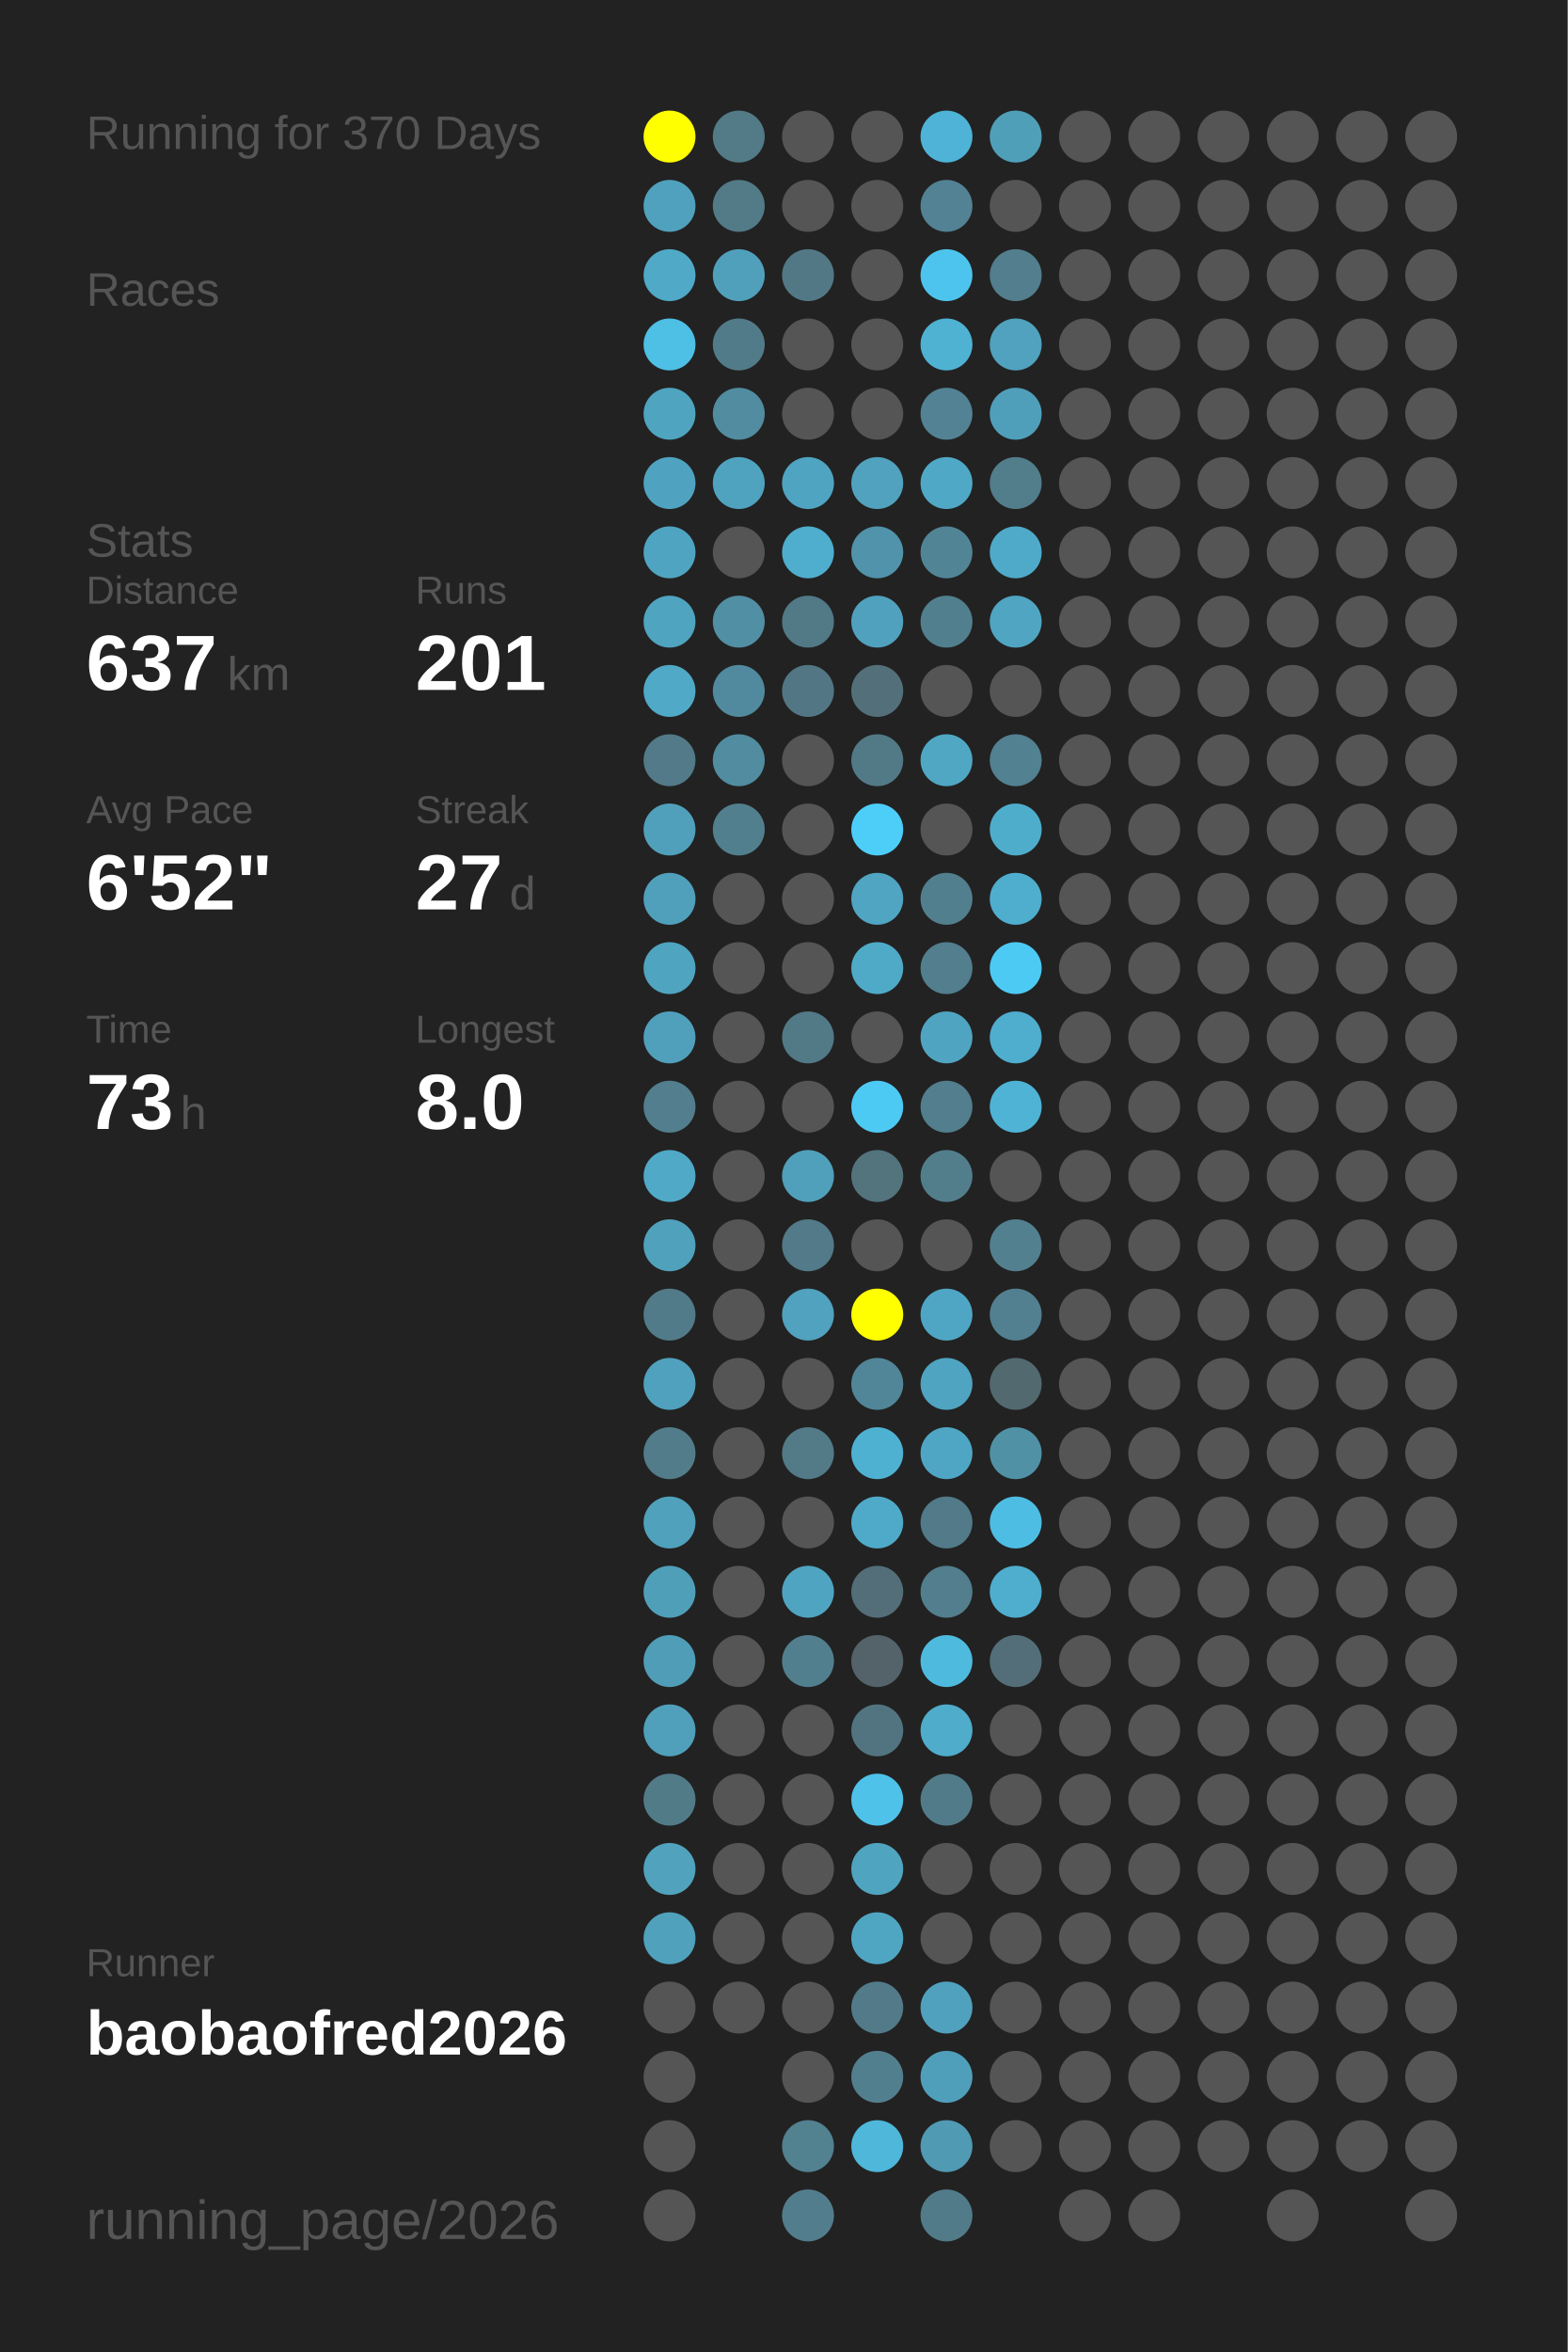
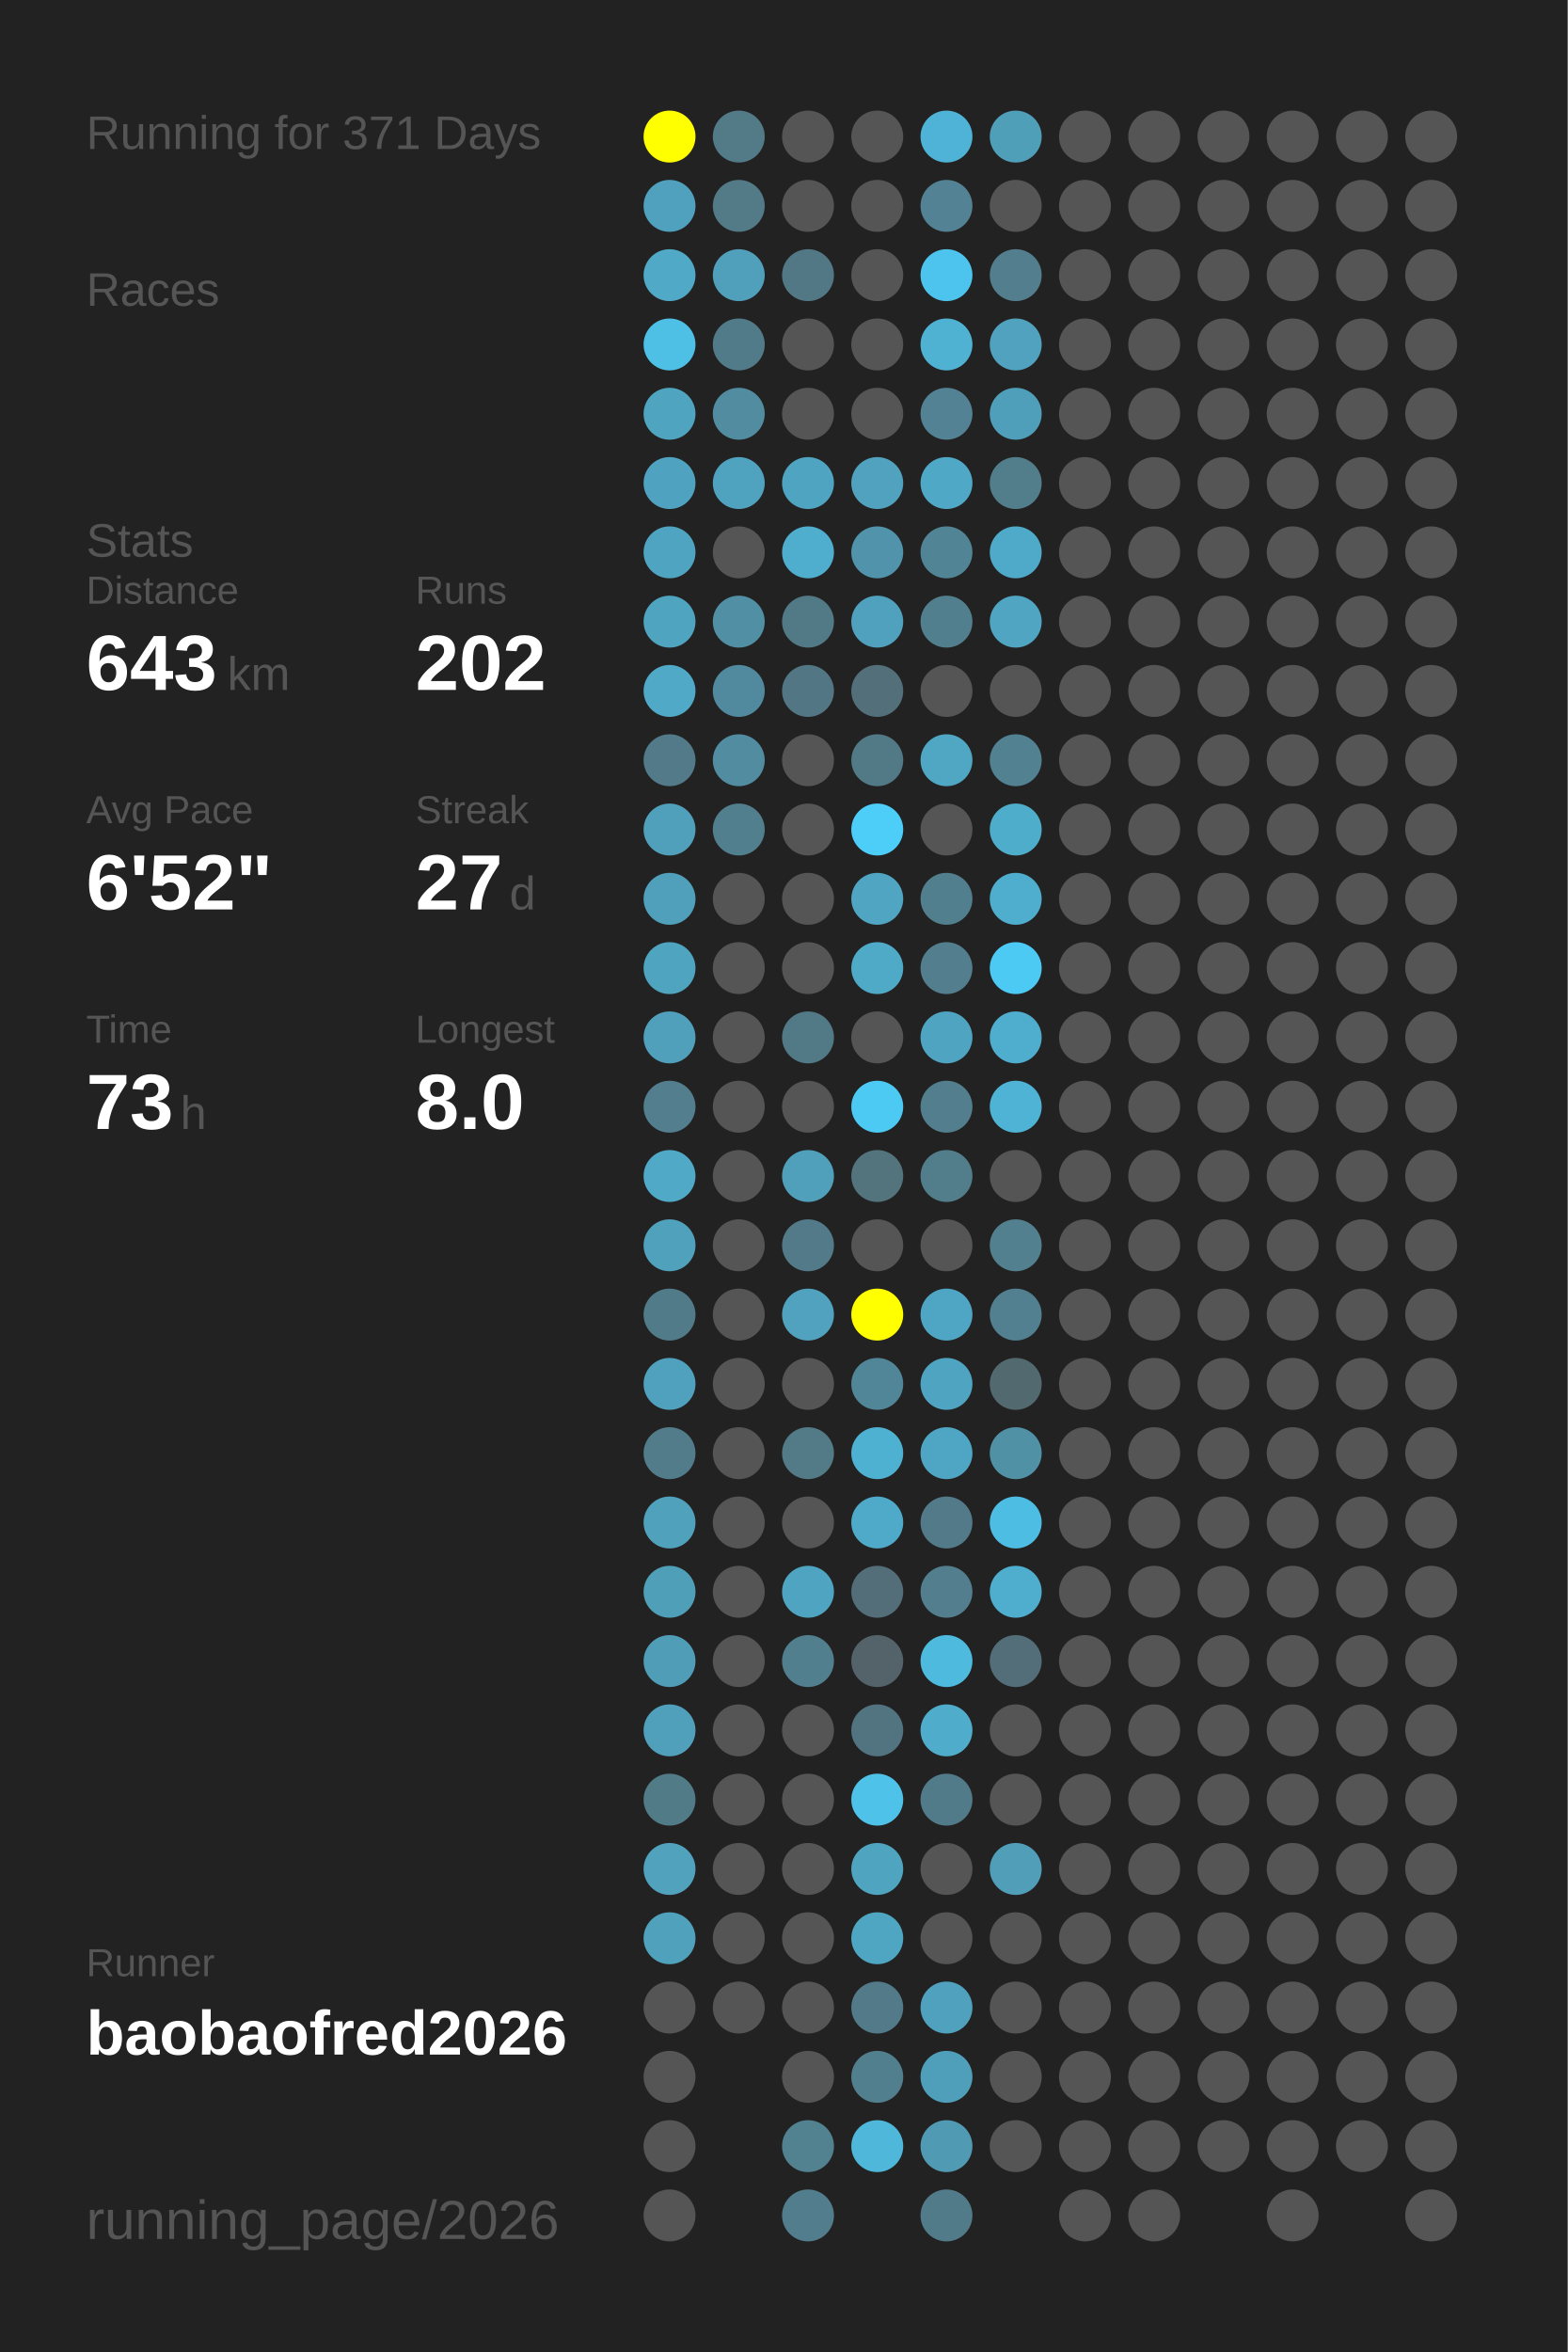
<svg xmlns="http://www.w3.org/2000/svg" baseProfile="full" height="300mm" version="1.1" viewBox="0,0,200,300" width="200mm">
  <defs />
  <rect fill="#222222" height="300" width="200" x="0" y="0" />
-   <text fill="#555555" style="font-size:6px; font-family:Arial;" x="11" y="19">Running for 370 Days</text>
+   <text fill="#555555" style="font-size:6px; font-family:Arial;" x="11" y="19">Running for 371 Days</text>
  <text fill="#555555" style="font-size:6px; font-family:Arial;" x="11" y="39">Races</text>
  <text fill="#555555" style="font-size:6px; font-family:Arial;" x="11" y="71">Stats</text>
  <text fill="#555555" style="font-size:5px; font-family:Arial;" x="11" y="77">Distance</text>
-   <text fill="#FFFFFF" style="font-size:10px; font-family:Arial; font-weight:bold;" x="11" y="88">637</text>
+   <text fill="#FFFFFF" style="font-size:10px; font-family:Arial; font-weight:bold;" x="11" y="88">643</text>
  <text fill="#555555" style="font-size:6px; font-family:Arial;" x="29" y="88">km</text>
  <text fill="#555555" style="font-size:5px; font-family:Arial;" x="53" y="77">Runs</text>
-   <text fill="#FFFFFF" style="font-size:10px; font-family:Arial; font-weight:bold;" x="53" y="88">201</text>
+   <text fill="#FFFFFF" style="font-size:10px; font-family:Arial; font-weight:bold;" x="53" y="88">202</text>
  <text fill="#555555" style="font-size:5px; font-family:Arial;" x="11" y="105">Avg Pace</text>
  <text fill="#FFFFFF" style="font-size:10px; font-family:Arial; font-weight:bold;" x="11" y="116">6'52"</text>
  <text fill="#555555" style="font-size:5px; font-family:Arial;" x="53" y="105">Streak</text>
  <text fill="#FFFFFF" style="font-size:10px; font-family:Arial; font-weight:bold;" x="53" y="116">27</text>
  <text fill="#555555" style="font-size:6px; font-family:Arial;" x="65" y="116">d</text>
  <text fill="#555555" style="font-size:5px; font-family:Arial;" x="11" y="133">Time</text>
  <text fill="#FFFFFF" style="font-size:10px; font-family:Arial; font-weight:bold;" x="11" y="144">73</text>
  <text fill="#555555" style="font-size:6px; font-family:Arial;" x="23" y="144">h</text>
  <text fill="#555555" style="font-size:5px; font-family:Arial;" x="53" y="133">Longest</text>
  <text fill="#FFFFFF" style="font-size:10px; font-family:Arial; font-weight:bold;" x="53" y="144">8.0</text>
  <text fill="#555555" style="font-size:5px; font-family:Arial;" x="11" y="252.065">Runner</text>
  <text fill="#FFFFFF" style="font-size:8px; font-family:Arial; font-weight:bold;" x="11" y="262.065">baobaofred2026</text>
  <text fill="#555555" style="font-size:7px; font-family:Arial;" x="11" y="285.581">running_page/2026</text>
  <circle cx="85.417" cy="17.419" fill="#FFFF00" r="3.312" />
  <circle cx="85.417" cy="26.258" fill="#50a1bd" r="3.312" />
  <circle cx="85.417" cy="35.097" fill="#4fa9c7" r="3.312" />
  <circle cx="85.417" cy="43.935" fill="#4ebfe5" r="3.312" />
  <circle cx="85.417" cy="52.774" fill="#4fa4c0" r="3.312" />
  <circle cx="85.417" cy="61.613" fill="#4fa3c0" r="3.312" />
  <circle cx="85.417" cy="70.452" fill="#4fa5c1" r="3.312" />
  <circle cx="85.417" cy="79.29" fill="#4fa4c0" r="3.312" />
  <circle cx="85.417" cy="88.129" fill="#4fa9c7" r="3.312" />
  <circle cx="85.417" cy="96.968" fill="#527a88" r="3.312" />
  <circle cx="85.417" cy="105.806" fill="#50a0bb" r="3.312" />
  <circle cx="85.417" cy="114.645" fill="#50a0bb" r="3.312" />
  <circle cx="85.417" cy="123.484" fill="#4fa4c0" r="3.312" />
  <circle cx="85.417" cy="132.323" fill="#50a0bc" r="3.312" />
  <circle cx="85.417" cy="141.161" fill="#527e8d" r="3.312" />
  <circle cx="85.417" cy="150" fill="#4fa9c7" r="3.312" />
  <circle cx="85.417" cy="158.839" fill="#50a1bc" r="3.312" />
  <circle cx="85.417" cy="167.677" fill="#527b89" r="3.312" />
  <circle cx="85.417" cy="176.516" fill="#50a1bd" r="3.312" />
  <circle cx="85.417" cy="185.355" fill="#527c8a" r="3.312" />
  <circle cx="85.417" cy="194.194" fill="#50a1bc" r="3.312" />
  <circle cx="85.417" cy="203.032" fill="#509fb9" r="3.312" />
  <circle cx="85.417" cy="211.871" fill="#509db7" r="3.312" />
  <circle cx="85.417" cy="220.71" fill="#50a0bb" r="3.312" />
  <circle cx="85.417" cy="229.548" fill="#527b88" r="3.312" />
  <circle cx="85.417" cy="238.387" fill="#50a2bd" r="3.312" />
  <circle cx="85.417" cy="247.226" fill="#50a1bc" r="3.312" />
  <circle cx="85.417" cy="256.065" fill="#555555" r="3.312" />
  <circle cx="85.417" cy="264.903" fill="#555555" r="3.312" />
  <circle cx="85.417" cy="273.742" fill="#555555" r="3.312" />
  <circle cx="85.417" cy="282.581" fill="#555555" r="3.312" />
  <circle cx="94.25" cy="17.419" fill="#527a87" r="3.312" />
  <circle cx="94.25" cy="26.258" fill="#527a87" r="3.312" />
  <circle cx="94.25" cy="35.097" fill="#50a0bc" r="3.312" />
  <circle cx="94.25" cy="43.935" fill="#527b89" r="3.312" />
  <circle cx="94.25" cy="52.774" fill="#518ca0" r="3.312" />
  <circle cx="94.25" cy="61.613" fill="#4fa3bf" r="3.312" />
  <circle cx="94.25" cy="70.452" fill="#555555" r="3.312" />
  <circle cx="94.25" cy="79.29" fill="#518fa4" r="3.312" />
  <circle cx="94.25" cy="88.129" fill="#518a9e" r="3.312" />
  <circle cx="94.25" cy="96.968" fill="#518ca0" r="3.312" />
  <circle cx="94.25" cy="105.806" fill="#527f8e" r="3.312" />
  <circle cx="94.25" cy="114.645" fill="#555555" r="3.312" />
  <circle cx="94.25" cy="123.484" fill="#555555" r="3.312" />
  <circle cx="94.25" cy="132.323" fill="#555555" r="3.312" />
  <circle cx="94.25" cy="141.161" fill="#555555" r="3.312" />
  <circle cx="94.25" cy="150" fill="#555555" r="3.312" />
  <circle cx="94.25" cy="158.839" fill="#555555" r="3.312" />
  <circle cx="94.25" cy="167.677" fill="#555555" r="3.312" />
  <circle cx="94.25" cy="176.516" fill="#555555" r="3.312" />
  <circle cx="94.25" cy="185.355" fill="#555555" r="3.312" />
  <circle cx="94.25" cy="194.194" fill="#555555" r="3.312" />
  <circle cx="94.25" cy="203.032" fill="#555555" r="3.312" />
  <circle cx="94.25" cy="211.871" fill="#555555" r="3.312" />
  <circle cx="94.25" cy="220.71" fill="#555555" r="3.312" />
  <circle cx="94.25" cy="229.548" fill="#555555" r="3.312" />
  <circle cx="94.25" cy="238.387" fill="#555555" r="3.312" />
  <circle cx="94.25" cy="247.226" fill="#555555" r="3.312" />
  <circle cx="94.25" cy="256.065" fill="#555555" r="3.312" />
  <circle cx="103.083" cy="17.419" fill="#555555" r="3.312" />
  <circle cx="103.083" cy="26.258" fill="#555555" r="3.312" />
  <circle cx="103.083" cy="35.097" fill="#527885" r="3.312" />
  <circle cx="103.083" cy="43.935" fill="#555555" r="3.312" />
  <circle cx="103.083" cy="52.774" fill="#555555" r="3.312" />
  <circle cx="103.083" cy="61.613" fill="#4fa4c1" r="3.312" />
  <circle cx="103.083" cy="70.452" fill="#4faece" r="3.312" />
  <circle cx="103.083" cy="79.29" fill="#527986" r="3.312" />
  <circle cx="103.083" cy="88.129" fill="#527683" r="3.312" />
  <circle cx="103.083" cy="96.968" fill="#555555" r="3.312" />
  <circle cx="103.083" cy="105.806" fill="#555555" r="3.312" />
  <circle cx="103.083" cy="114.645" fill="#555555" r="3.312" />
  <circle cx="103.083" cy="123.484" fill="#555555" r="3.312" />
  <circle cx="103.083" cy="132.323" fill="#527986" r="3.312" />
  <circle cx="103.083" cy="141.161" fill="#555555" r="3.312" />
  <circle cx="103.083" cy="150" fill="#50a0bb" r="3.312" />
  <circle cx="103.083" cy="158.839" fill="#527a88" r="3.312" />
  <circle cx="103.083" cy="167.677" fill="#50a2be" r="3.312" />
  <circle cx="103.083" cy="176.516" fill="#555555" r="3.312" />
  <circle cx="103.083" cy="185.355" fill="#527a87" r="3.312" />
  <circle cx="103.083" cy="194.194" fill="#555555" r="3.312" />
  <circle cx="103.083" cy="203.032" fill="#4fa5c1" r="3.312" />
  <circle cx="103.083" cy="211.871" fill="#527f8e" r="3.312" />
  <circle cx="103.083" cy="220.71" fill="#555555" r="3.312" />
  <circle cx="103.083" cy="229.548" fill="#555555" r="3.312" />
  <circle cx="103.083" cy="238.387" fill="#555555" r="3.312" />
  <circle cx="103.083" cy="247.226" fill="#555555" r="3.312" />
  <circle cx="103.083" cy="256.065" fill="#555555" r="3.312" />
  <circle cx="103.083" cy="264.903" fill="#555555" r="3.312" />
  <circle cx="103.083" cy="273.742" fill="#528190" r="3.312" />
  <circle cx="103.083" cy="282.581" fill="#527d8c" r="3.312" />
  <circle cx="111.917" cy="17.419" fill="#555555" r="3.312" />
  <circle cx="111.917" cy="26.258" fill="#555555" r="3.312" />
  <circle cx="111.917" cy="35.097" fill="#555555" r="3.312" />
  <circle cx="111.917" cy="43.935" fill="#555555" r="3.312" />
  <circle cx="111.917" cy="52.774" fill="#555555" r="3.312" />
  <circle cx="111.917" cy="61.613" fill="#50a2be" r="3.312" />
  <circle cx="111.917" cy="70.452" fill="#5093aa" r="3.312" />
  <circle cx="111.917" cy="79.29" fill="#50a1bd" r="3.312" />
  <circle cx="111.917" cy="88.129" fill="#53707a" r="3.312" />
  <circle cx="111.917" cy="96.968" fill="#527986" r="3.312" />
  <circle cx="111.917" cy="105.806" fill="#4dcef9" r="3.312" />
  <circle cx="111.917" cy="114.645" fill="#4fa5c2" r="3.312" />
  <circle cx="111.917" cy="123.484" fill="#4faac8" r="3.312" />
  <circle cx="111.917" cy="132.323" fill="#555555" r="3.312" />
  <circle cx="111.917" cy="141.161" fill="#4dcaf4" r="3.312" />
  <circle cx="111.917" cy="150" fill="#53737d" r="3.312" />
  <circle cx="111.917" cy="158.839" fill="#555555" r="3.312" />
  <circle cx="111.917" cy="167.677" fill="#FFFF00" r="3.312" />
  <circle cx="111.917" cy="176.516" fill="#518698" r="3.312" />
  <circle cx="111.917" cy="185.355" fill="#4fb1d2" r="3.312" />
  <circle cx="111.917" cy="194.194" fill="#4faac9" r="3.312" />
  <circle cx="111.917" cy="203.032" fill="#536e78" r="3.312" />
  <circle cx="111.917" cy="211.871" fill="#546369" r="3.312" />
  <circle cx="111.917" cy="220.71" fill="#527480" r="3.312" />
  <circle cx="111.917" cy="229.548" fill="#4ec2e9" r="3.312" />
  <circle cx="111.917" cy="238.387" fill="#4fa4c0" r="3.312" />
  <circle cx="111.917" cy="247.226" fill="#4fa6c3" r="3.312" />
  <circle cx="111.917" cy="256.065" fill="#527a88" r="3.312" />
  <circle cx="111.917" cy="264.903" fill="#527f8e" r="3.312" />
  <circle cx="111.917" cy="273.742" fill="#4eb7da" r="3.312" />
  <circle cx="120.75" cy="17.419" fill="#4eb3d6" r="3.312" />
  <circle cx="120.75" cy="26.258" fill="#528293" r="3.312" />
  <circle cx="120.75" cy="35.097" fill="#4dc4ed" r="3.312" />
  <circle cx="120.75" cy="43.935" fill="#4fb2d3" r="3.312" />
  <circle cx="120.75" cy="52.774" fill="#528293" r="3.312" />
  <circle cx="120.75" cy="61.613" fill="#4fa8c5" r="3.312" />
  <circle cx="120.75" cy="70.452" fill="#518596" r="3.312" />
  <circle cx="120.75" cy="79.29" fill="#527f8e" r="3.312" />
  <circle cx="120.75" cy="88.129" fill="#555555" r="3.312" />
  <circle cx="120.75" cy="96.968" fill="#4fa7c4" r="3.312" />
  <circle cx="120.75" cy="105.806" fill="#555555" r="3.312" />
  <circle cx="120.75" cy="114.645" fill="#527f8e" r="3.312" />
  <circle cx="120.75" cy="123.484" fill="#527e8d" r="3.312" />
  <circle cx="120.75" cy="132.323" fill="#4fa5c1" r="3.312" />
  <circle cx="120.75" cy="141.161" fill="#527e8d" r="3.312" />
  <circle cx="120.75" cy="150" fill="#527e8c" r="3.312" />
  <circle cx="120.75" cy="158.839" fill="#555555" r="3.312" />
  <circle cx="120.75" cy="167.677" fill="#4fa6c4" r="3.312" />
  <circle cx="120.75" cy="176.516" fill="#4fa4c1" r="3.312" />
  <circle cx="120.75" cy="185.355" fill="#4fa6c4" r="3.312" />
  <circle cx="120.75" cy="194.194" fill="#527a88" r="3.312" />
  <circle cx="120.75" cy="203.032" fill="#527e8d" r="3.312" />
  <circle cx="120.75" cy="211.871" fill="#4ebade" r="3.312" />
  <circle cx="120.75" cy="220.71" fill="#4faccb" r="3.312" />
  <circle cx="120.75" cy="229.548" fill="#527b89" r="3.312" />
  <circle cx="120.75" cy="238.387" fill="#555555" r="3.312" />
  <circle cx="120.75" cy="247.226" fill="#555555" r="3.312" />
  <circle cx="120.75" cy="256.065" fill="#50a1bd" r="3.312" />
  <circle cx="120.75" cy="264.903" fill="#509fba" r="3.312" />
  <circle cx="120.75" cy="273.742" fill="#509ab3" r="3.312" />
  <circle cx="120.75" cy="282.581" fill="#527b89" r="3.312" />
  <circle cx="129.583" cy="17.419" fill="#509fb9" r="3.312" />
  <circle cx="129.583" cy="26.258" fill="#555555" r="3.312" />
  <circle cx="129.583" cy="35.097" fill="#527e8d" r="3.312" />
  <circle cx="129.583" cy="43.935" fill="#50a2be" r="3.312" />
  <circle cx="129.583" cy="52.774" fill="#509fba" r="3.312" />
  <circle cx="129.583" cy="61.613" fill="#527d8b" r="3.312" />
  <circle cx="129.583" cy="70.452" fill="#4faac9" r="3.312" />
  <circle cx="129.583" cy="79.29" fill="#4fa5c2" r="3.312" />
  <circle cx="129.583" cy="88.129" fill="#555555" r="3.312" />
  <circle cx="129.583" cy="96.968" fill="#528191" r="3.312" />
  <circle cx="129.583" cy="105.806" fill="#4fadcc" r="3.312" />
  <circle cx="129.583" cy="114.645" fill="#4fadcd" r="3.312" />
  <circle cx="129.583" cy="123.484" fill="#4dcaf4" r="3.312" />
  <circle cx="129.583" cy="132.323" fill="#4fadcd" r="3.312" />
  <circle cx="129.583" cy="141.161" fill="#4eb3d5" r="3.312" />
  <circle cx="129.583" cy="150" fill="#555555" r="3.312" />
  <circle cx="129.583" cy="158.839" fill="#52808f" r="3.312" />
  <circle cx="129.583" cy="167.677" fill="#528090" r="3.312" />
  <circle cx="129.583" cy="176.516" fill="#536970" r="3.312" />
  <circle cx="129.583" cy="185.355" fill="#5191a6" r="3.312" />
  <circle cx="129.583" cy="194.194" fill="#4ebde3" r="3.312" />
  <circle cx="129.583" cy="203.032" fill="#4faece" r="3.312" />
  <circle cx="129.583" cy="211.871" fill="#536e78" r="3.312" />
  <circle cx="129.583" cy="220.71" fill="#555555" r="3.312" />
  <circle cx="129.583" cy="229.548" fill="#555555" r="3.312" />
-   <circle cx="129.583" cy="238.387" fill="#555555" r="3.312" />
+   <circle cx="129.583" cy="238.387" fill="#509eb8" r="3.312" />
  <circle cx="129.583" cy="247.226" fill="#555555" r="3.312" />
  <circle cx="129.583" cy="256.065" fill="#555555" r="3.312" />
  <circle cx="129.583" cy="264.903" fill="#555555" r="3.312" />
  <circle cx="129.583" cy="273.742" fill="#555555" r="3.312" />
  <circle cx="138.417" cy="17.419" fill="#555555" r="3.312" />
  <circle cx="138.417" cy="26.258" fill="#555555" r="3.312" />
  <circle cx="138.417" cy="35.097" fill="#555555" r="3.312" />
  <circle cx="138.417" cy="43.935" fill="#555555" r="3.312" />
  <circle cx="138.417" cy="52.774" fill="#555555" r="3.312" />
  <circle cx="138.417" cy="61.613" fill="#555555" r="3.312" />
  <circle cx="138.417" cy="70.452" fill="#555555" r="3.312" />
  <circle cx="138.417" cy="79.29" fill="#555555" r="3.312" />
  <circle cx="138.417" cy="88.129" fill="#555555" r="3.312" />
  <circle cx="138.417" cy="96.968" fill="#555555" r="3.312" />
  <circle cx="138.417" cy="105.806" fill="#555555" r="3.312" />
  <circle cx="138.417" cy="114.645" fill="#555555" r="3.312" />
  <circle cx="138.417" cy="123.484" fill="#555555" r="3.312" />
  <circle cx="138.417" cy="132.323" fill="#555555" r="3.312" />
  <circle cx="138.417" cy="141.161" fill="#555555" r="3.312" />
  <circle cx="138.417" cy="150" fill="#555555" r="3.312" />
  <circle cx="138.417" cy="158.839" fill="#555555" r="3.312" />
  <circle cx="138.417" cy="167.677" fill="#555555" r="3.312" />
  <circle cx="138.417" cy="176.516" fill="#555555" r="3.312" />
  <circle cx="138.417" cy="185.355" fill="#555555" r="3.312" />
  <circle cx="138.417" cy="194.194" fill="#555555" r="3.312" />
  <circle cx="138.417" cy="203.032" fill="#555555" r="3.312" />
  <circle cx="138.417" cy="211.871" fill="#555555" r="3.312" />
  <circle cx="138.417" cy="220.71" fill="#555555" r="3.312" />
  <circle cx="138.417" cy="229.548" fill="#555555" r="3.312" />
  <circle cx="138.417" cy="238.387" fill="#555555" r="3.312" />
  <circle cx="138.417" cy="247.226" fill="#555555" r="3.312" />
  <circle cx="138.417" cy="256.065" fill="#555555" r="3.312" />
  <circle cx="138.417" cy="264.903" fill="#555555" r="3.312" />
  <circle cx="138.417" cy="273.742" fill="#555555" r="3.312" />
  <circle cx="138.417" cy="282.581" fill="#555555" r="3.312" />
  <circle cx="147.25" cy="17.419" fill="#555555" r="3.312" />
  <circle cx="147.25" cy="26.258" fill="#555555" r="3.312" />
  <circle cx="147.25" cy="35.097" fill="#555555" r="3.312" />
  <circle cx="147.25" cy="43.935" fill="#555555" r="3.312" />
  <circle cx="147.25" cy="52.774" fill="#555555" r="3.312" />
  <circle cx="147.25" cy="61.613" fill="#555555" r="3.312" />
  <circle cx="147.25" cy="70.452" fill="#555555" r="3.312" />
  <circle cx="147.25" cy="79.29" fill="#555555" r="3.312" />
  <circle cx="147.25" cy="88.129" fill="#555555" r="3.312" />
  <circle cx="147.25" cy="96.968" fill="#555555" r="3.312" />
  <circle cx="147.25" cy="105.806" fill="#555555" r="3.312" />
  <circle cx="147.25" cy="114.645" fill="#555555" r="3.312" />
  <circle cx="147.25" cy="123.484" fill="#555555" r="3.312" />
  <circle cx="147.25" cy="132.323" fill="#555555" r="3.312" />
  <circle cx="147.25" cy="141.161" fill="#555555" r="3.312" />
  <circle cx="147.25" cy="150" fill="#555555" r="3.312" />
  <circle cx="147.25" cy="158.839" fill="#555555" r="3.312" />
  <circle cx="147.25" cy="167.677" fill="#555555" r="3.312" />
  <circle cx="147.25" cy="176.516" fill="#555555" r="3.312" />
  <circle cx="147.25" cy="185.355" fill="#555555" r="3.312" />
  <circle cx="147.25" cy="194.194" fill="#555555" r="3.312" />
  <circle cx="147.25" cy="203.032" fill="#555555" r="3.312" />
  <circle cx="147.25" cy="211.871" fill="#555555" r="3.312" />
  <circle cx="147.25" cy="220.71" fill="#555555" r="3.312" />
  <circle cx="147.25" cy="229.548" fill="#555555" r="3.312" />
  <circle cx="147.25" cy="238.387" fill="#555555" r="3.312" />
  <circle cx="147.25" cy="247.226" fill="#555555" r="3.312" />
  <circle cx="147.25" cy="256.065" fill="#555555" r="3.312" />
  <circle cx="147.25" cy="264.903" fill="#555555" r="3.312" />
  <circle cx="147.25" cy="273.742" fill="#555555" r="3.312" />
  <circle cx="147.25" cy="282.581" fill="#555555" r="3.312" />
  <circle cx="156.083" cy="17.419" fill="#555555" r="3.312" />
  <circle cx="156.083" cy="26.258" fill="#555555" r="3.312" />
  <circle cx="156.083" cy="35.097" fill="#555555" r="3.312" />
  <circle cx="156.083" cy="43.935" fill="#555555" r="3.312" />
  <circle cx="156.083" cy="52.774" fill="#555555" r="3.312" />
  <circle cx="156.083" cy="61.613" fill="#555555" r="3.312" />
  <circle cx="156.083" cy="70.452" fill="#555555" r="3.312" />
  <circle cx="156.083" cy="79.29" fill="#555555" r="3.312" />
  <circle cx="156.083" cy="88.129" fill="#555555" r="3.312" />
  <circle cx="156.083" cy="96.968" fill="#555555" r="3.312" />
  <circle cx="156.083" cy="105.806" fill="#555555" r="3.312" />
  <circle cx="156.083" cy="114.645" fill="#555555" r="3.312" />
  <circle cx="156.083" cy="123.484" fill="#555555" r="3.312" />
  <circle cx="156.083" cy="132.323" fill="#555555" r="3.312" />
  <circle cx="156.083" cy="141.161" fill="#555555" r="3.312" />
  <circle cx="156.083" cy="150" fill="#555555" r="3.312" />
  <circle cx="156.083" cy="158.839" fill="#555555" r="3.312" />
  <circle cx="156.083" cy="167.677" fill="#555555" r="3.312" />
  <circle cx="156.083" cy="176.516" fill="#555555" r="3.312" />
  <circle cx="156.083" cy="185.355" fill="#555555" r="3.312" />
  <circle cx="156.083" cy="194.194" fill="#555555" r="3.312" />
  <circle cx="156.083" cy="203.032" fill="#555555" r="3.312" />
  <circle cx="156.083" cy="211.871" fill="#555555" r="3.312" />
  <circle cx="156.083" cy="220.71" fill="#555555" r="3.312" />
  <circle cx="156.083" cy="229.548" fill="#555555" r="3.312" />
  <circle cx="156.083" cy="238.387" fill="#555555" r="3.312" />
  <circle cx="156.083" cy="247.226" fill="#555555" r="3.312" />
  <circle cx="156.083" cy="256.065" fill="#555555" r="3.312" />
  <circle cx="156.083" cy="264.903" fill="#555555" r="3.312" />
  <circle cx="156.083" cy="273.742" fill="#555555" r="3.312" />
  <circle cx="164.917" cy="17.419" fill="#555555" r="3.312" />
  <circle cx="164.917" cy="26.258" fill="#555555" r="3.312" />
  <circle cx="164.917" cy="35.097" fill="#555555" r="3.312" />
  <circle cx="164.917" cy="43.935" fill="#555555" r="3.312" />
  <circle cx="164.917" cy="52.774" fill="#555555" r="3.312" />
  <circle cx="164.917" cy="61.613" fill="#555555" r="3.312" />
  <circle cx="164.917" cy="70.452" fill="#555555" r="3.312" />
  <circle cx="164.917" cy="79.29" fill="#555555" r="3.312" />
  <circle cx="164.917" cy="88.129" fill="#555555" r="3.312" />
  <circle cx="164.917" cy="96.968" fill="#555555" r="3.312" />
  <circle cx="164.917" cy="105.806" fill="#555555" r="3.312" />
  <circle cx="164.917" cy="114.645" fill="#555555" r="3.312" />
  <circle cx="164.917" cy="123.484" fill="#555555" r="3.312" />
  <circle cx="164.917" cy="132.323" fill="#555555" r="3.312" />
  <circle cx="164.917" cy="141.161" fill="#555555" r="3.312" />
  <circle cx="164.917" cy="150" fill="#555555" r="3.312" />
  <circle cx="164.917" cy="158.839" fill="#555555" r="3.312" />
  <circle cx="164.917" cy="167.677" fill="#555555" r="3.312" />
  <circle cx="164.917" cy="176.516" fill="#555555" r="3.312" />
  <circle cx="164.917" cy="185.355" fill="#555555" r="3.312" />
  <circle cx="164.917" cy="194.194" fill="#555555" r="3.312" />
  <circle cx="164.917" cy="203.032" fill="#555555" r="3.312" />
  <circle cx="164.917" cy="211.871" fill="#555555" r="3.312" />
  <circle cx="164.917" cy="220.71" fill="#555555" r="3.312" />
  <circle cx="164.917" cy="229.548" fill="#555555" r="3.312" />
  <circle cx="164.917" cy="238.387" fill="#555555" r="3.312" />
  <circle cx="164.917" cy="247.226" fill="#555555" r="3.312" />
  <circle cx="164.917" cy="256.065" fill="#555555" r="3.312" />
  <circle cx="164.917" cy="264.903" fill="#555555" r="3.312" />
  <circle cx="164.917" cy="273.742" fill="#555555" r="3.312" />
  <circle cx="164.917" cy="282.581" fill="#555555" r="3.312" />
  <circle cx="173.75" cy="17.419" fill="#555555" r="3.312" />
  <circle cx="173.75" cy="26.258" fill="#555555" r="3.312" />
  <circle cx="173.75" cy="35.097" fill="#555555" r="3.312" />
  <circle cx="173.75" cy="43.935" fill="#555555" r="3.312" />
  <circle cx="173.75" cy="52.774" fill="#555555" r="3.312" />
  <circle cx="173.75" cy="61.613" fill="#555555" r="3.312" />
  <circle cx="173.75" cy="70.452" fill="#555555" r="3.312" />
  <circle cx="173.75" cy="79.29" fill="#555555" r="3.312" />
  <circle cx="173.75" cy="88.129" fill="#555555" r="3.312" />
  <circle cx="173.75" cy="96.968" fill="#555555" r="3.312" />
  <circle cx="173.75" cy="105.806" fill="#555555" r="3.312" />
  <circle cx="173.75" cy="114.645" fill="#555555" r="3.312" />
  <circle cx="173.75" cy="123.484" fill="#555555" r="3.312" />
  <circle cx="173.75" cy="132.323" fill="#555555" r="3.312" />
  <circle cx="173.75" cy="141.161" fill="#555555" r="3.312" />
  <circle cx="173.75" cy="150" fill="#555555" r="3.312" />
  <circle cx="173.75" cy="158.839" fill="#555555" r="3.312" />
  <circle cx="173.75" cy="167.677" fill="#555555" r="3.312" />
  <circle cx="173.75" cy="176.516" fill="#555555" r="3.312" />
  <circle cx="173.75" cy="185.355" fill="#555555" r="3.312" />
  <circle cx="173.75" cy="194.194" fill="#555555" r="3.312" />
  <circle cx="173.75" cy="203.032" fill="#555555" r="3.312" />
  <circle cx="173.75" cy="211.871" fill="#555555" r="3.312" />
  <circle cx="173.75" cy="220.71" fill="#555555" r="3.312" />
  <circle cx="173.75" cy="229.548" fill="#555555" r="3.312" />
  <circle cx="173.75" cy="238.387" fill="#555555" r="3.312" />
  <circle cx="173.75" cy="247.226" fill="#555555" r="3.312" />
  <circle cx="173.75" cy="256.065" fill="#555555" r="3.312" />
  <circle cx="173.75" cy="264.903" fill="#555555" r="3.312" />
  <circle cx="173.75" cy="273.742" fill="#555555" r="3.312" />
  <circle cx="182.583" cy="17.419" fill="#555555" r="3.312" />
  <circle cx="182.583" cy="26.258" fill="#555555" r="3.312" />
  <circle cx="182.583" cy="35.097" fill="#555555" r="3.312" />
  <circle cx="182.583" cy="43.935" fill="#555555" r="3.312" />
  <circle cx="182.583" cy="52.774" fill="#555555" r="3.312" />
  <circle cx="182.583" cy="61.613" fill="#555555" r="3.312" />
  <circle cx="182.583" cy="70.452" fill="#555555" r="3.312" />
  <circle cx="182.583" cy="79.29" fill="#555555" r="3.312" />
  <circle cx="182.583" cy="88.129" fill="#555555" r="3.312" />
  <circle cx="182.583" cy="96.968" fill="#555555" r="3.312" />
  <circle cx="182.583" cy="105.806" fill="#555555" r="3.312" />
  <circle cx="182.583" cy="114.645" fill="#555555" r="3.312" />
  <circle cx="182.583" cy="123.484" fill="#555555" r="3.312" />
  <circle cx="182.583" cy="132.323" fill="#555555" r="3.312" />
  <circle cx="182.583" cy="141.161" fill="#555555" r="3.312" />
  <circle cx="182.583" cy="150" fill="#555555" r="3.312" />
  <circle cx="182.583" cy="158.839" fill="#555555" r="3.312" />
  <circle cx="182.583" cy="167.677" fill="#555555" r="3.312" />
  <circle cx="182.583" cy="176.516" fill="#555555" r="3.312" />
  <circle cx="182.583" cy="185.355" fill="#555555" r="3.312" />
  <circle cx="182.583" cy="194.194" fill="#555555" r="3.312" />
  <circle cx="182.583" cy="203.032" fill="#555555" r="3.312" />
  <circle cx="182.583" cy="211.871" fill="#555555" r="3.312" />
  <circle cx="182.583" cy="220.71" fill="#555555" r="3.312" />
  <circle cx="182.583" cy="229.548" fill="#555555" r="3.312" />
  <circle cx="182.583" cy="238.387" fill="#555555" r="3.312" />
  <circle cx="182.583" cy="247.226" fill="#555555" r="3.312" />
  <circle cx="182.583" cy="256.065" fill="#555555" r="3.312" />
  <circle cx="182.583" cy="264.903" fill="#555555" r="3.312" />
  <circle cx="182.583" cy="273.742" fill="#555555" r="3.312" />
  <circle cx="182.583" cy="282.581" fill="#555555" r="3.312" />
</svg>
